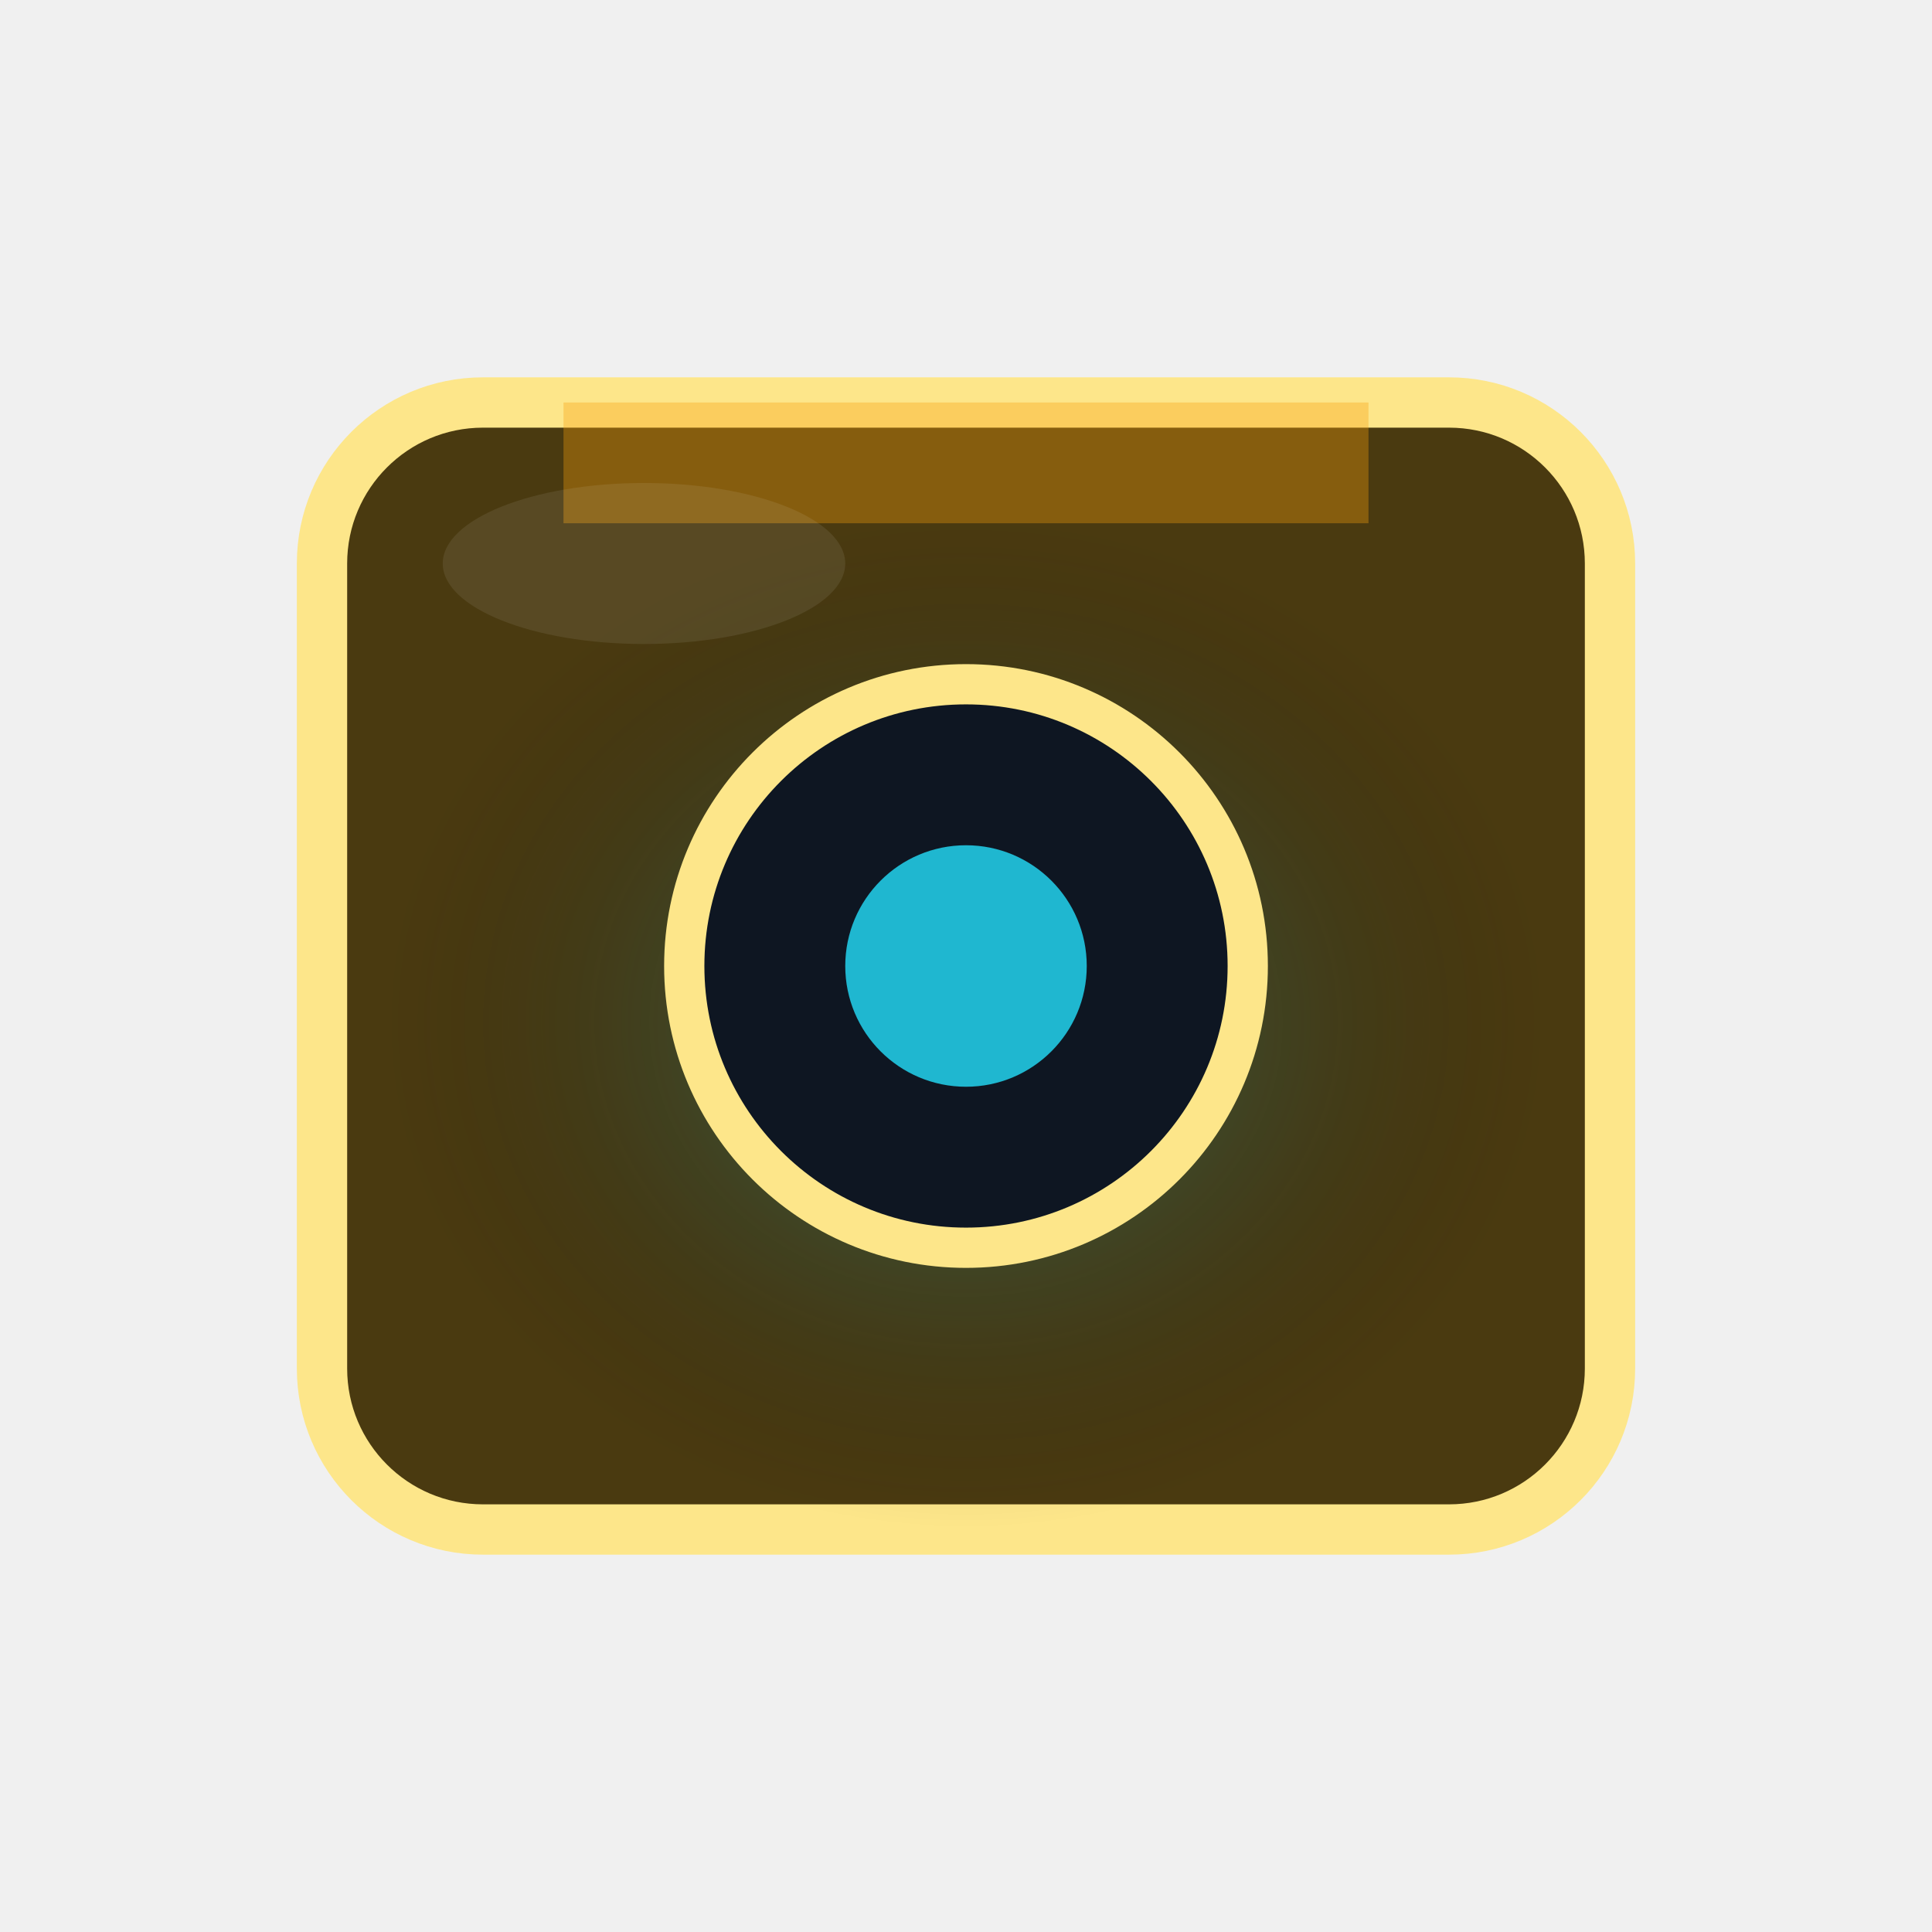
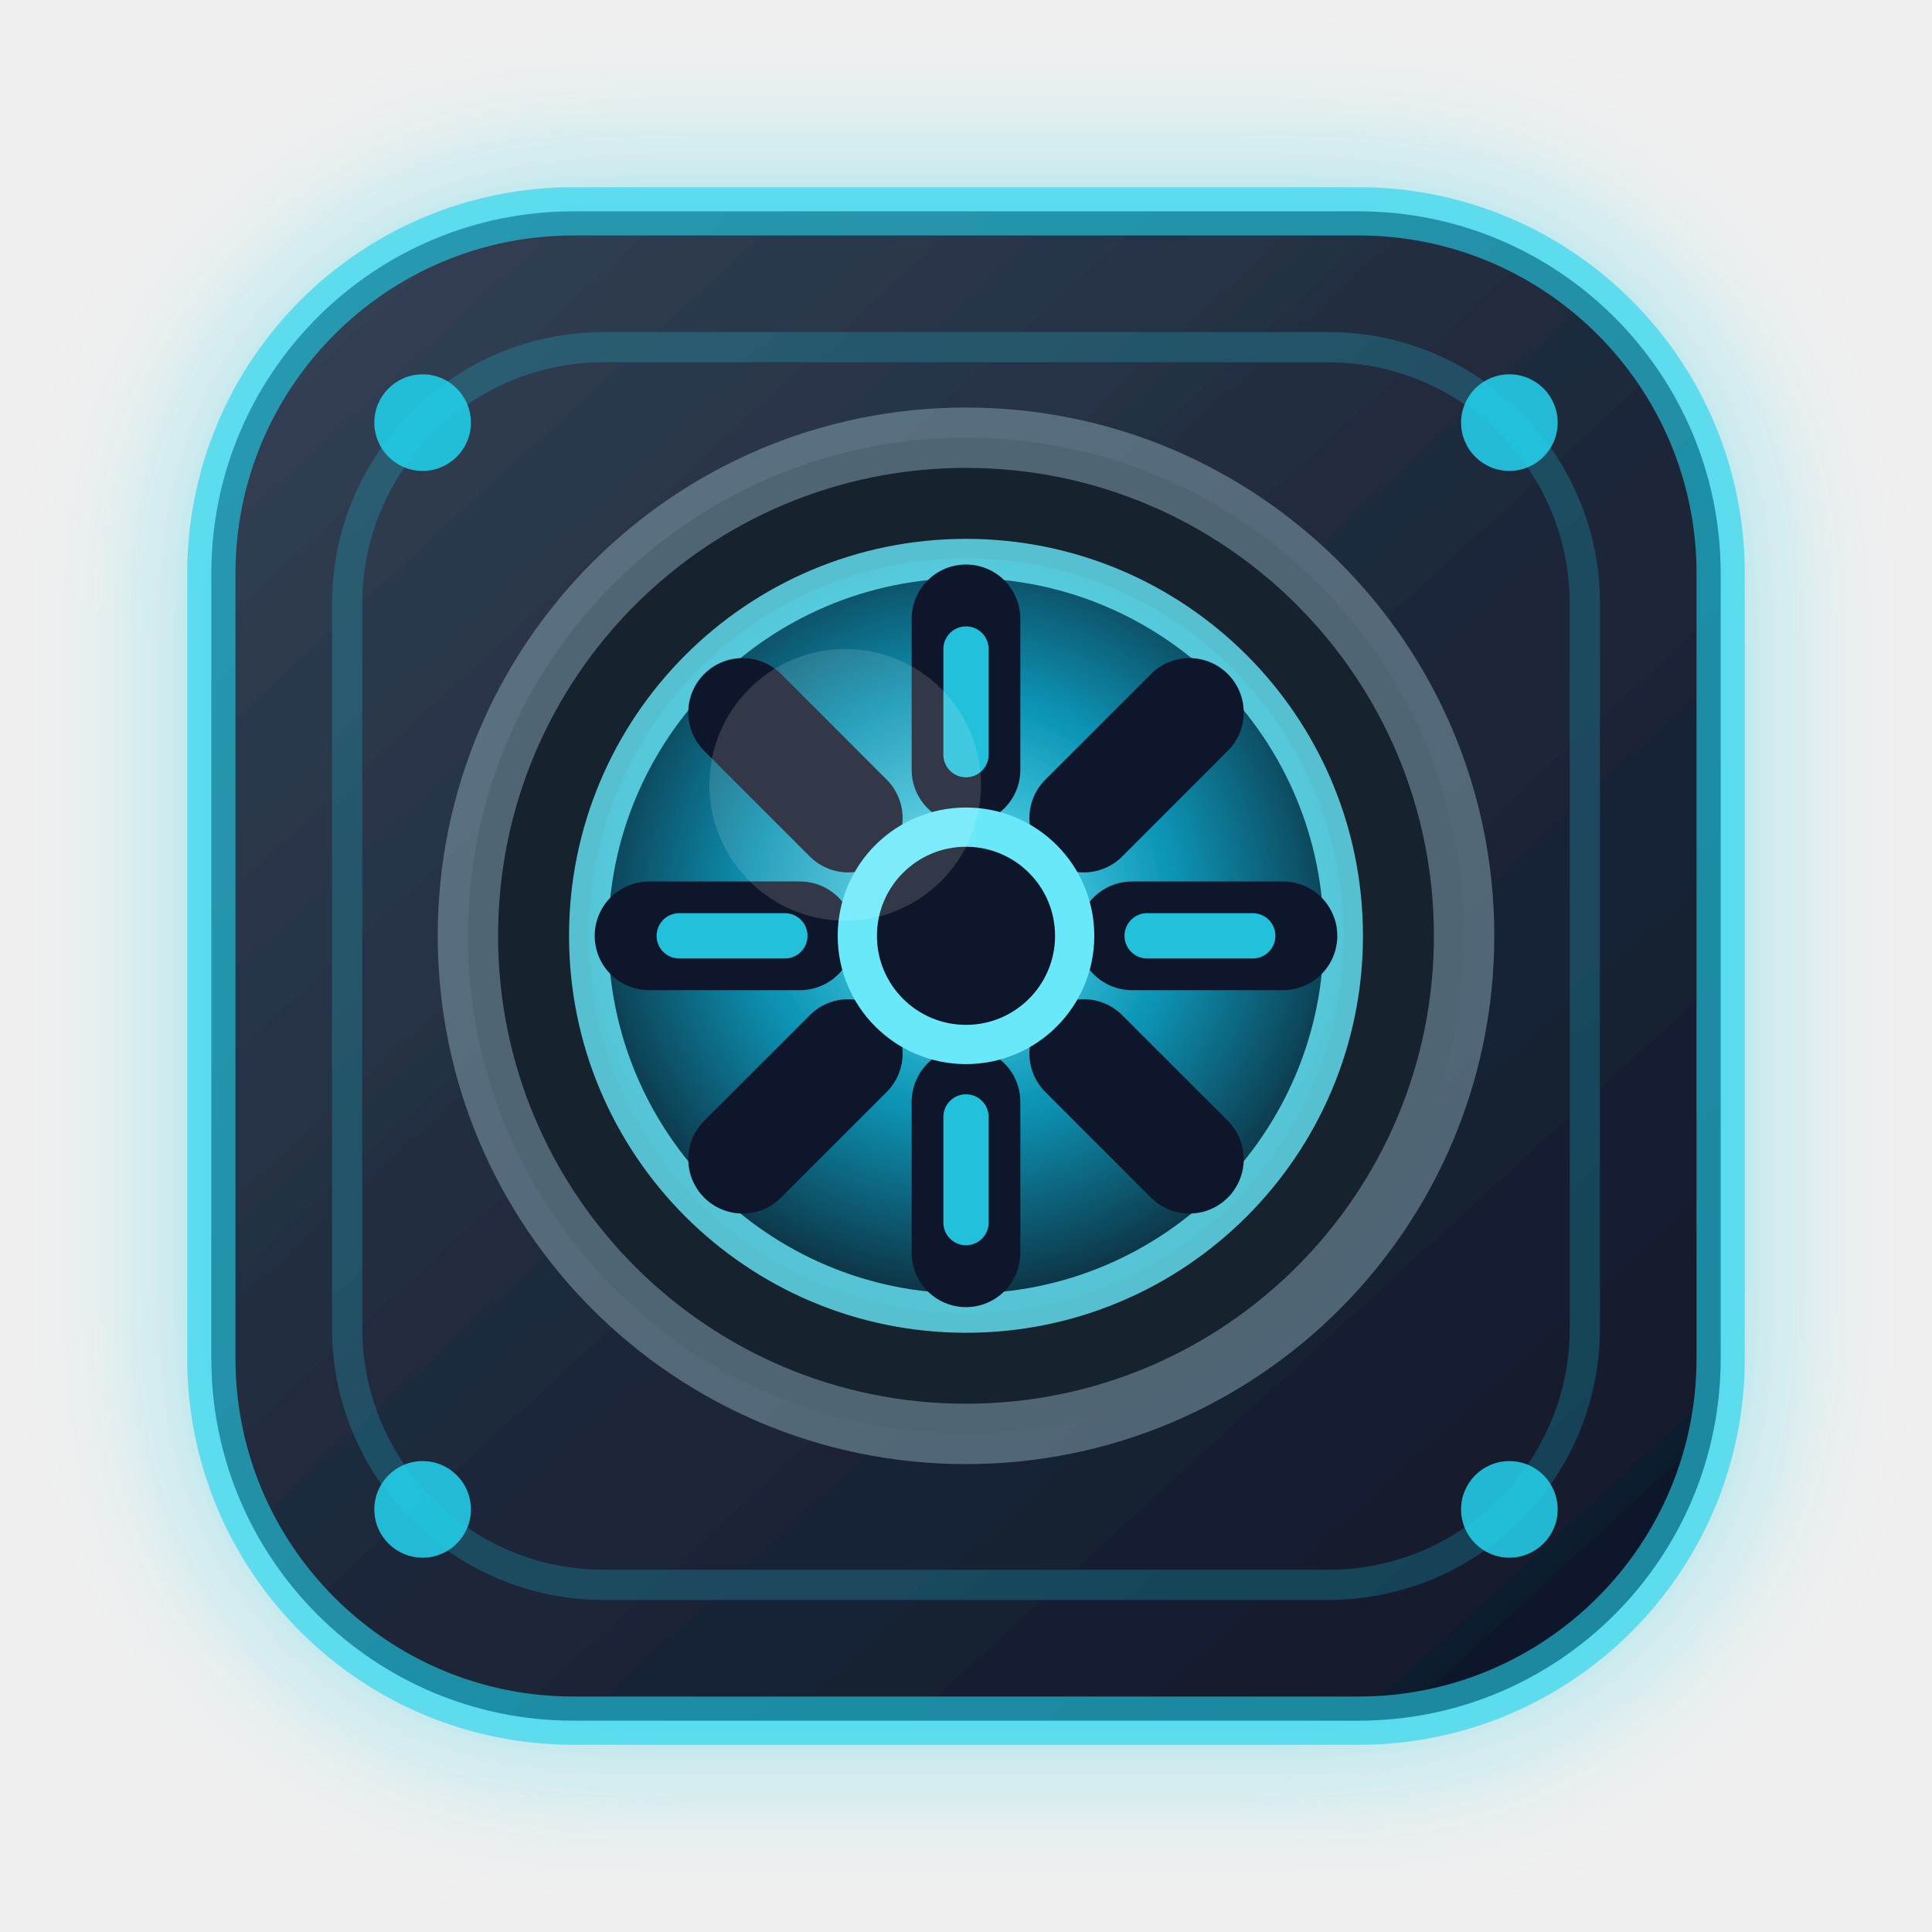
- <svg xmlns="http://www.w3.org/2000/svg" viewBox="0 0 96 96" fill="none">
+ <svg xmlns="http://www.w3.org/2000/svg" viewBox="0 0 64 64">
  <defs>
-     <linearGradient id="v-rim" x1="48" y1="12" x2="48" y2="84">
-       <stop stop-color="#FDE68A" />
-       <stop offset="1" stop-color="#D97706" />
+     <linearGradient id="vPlate" x1="10" y1="8" x2="54" y2="56" gradientUnits="userSpaceOnUse">
+       <stop offset="0" stop-color="#334155" />
+       <stop offset=".5" stop-color="#1E293B" />
+       <stop offset="1" stop-color="#0F172A" />
    </linearGradient>
-     <linearGradient id="v-door" x1="48" y1="22" x2="48" y2="74">
-       <stop stop-color="#4A3A10" />
-       <stop offset="0.5" stop-color="#121C2A" />
-       <stop offset="1" stop-color="#060910" />
-     </linearGradient>
-     <radialGradient id="v-glow" cx="0.5" cy="0.55" r="0.45">
-       <stop stop-color="#22D3EE" stop-opacity="0.35" />
-       <stop offset="1" stop-opacity="0" />
+     <radialGradient id="vCore" cx="32" cy="30" r="13" gradientUnits="userSpaceOnUse">
+       <stop offset="0" stop-color="#67E8F9" />
+       <stop offset=".55" stop-color="#0891B2" />
+       <stop offset="1" stop-color="#083344" />
    </radialGradient>
+     <filter id="vGlow" x="-30%" y="-30%" width="160%" height="160%">
+       <feDropShadow dx="0" dy="0" stdDeviation="2.4" flood-color="#22D3EE" flood-opacity=".5" />
+     </filter>
  </defs>
-   <rect x="16" y="20" width="64" height="56" rx="8" fill="url(#v-door)" stroke="url(#v-rim)" stroke-width="2.5" />
-   <rect x="16" y="20" width="64" height="56" rx="8" fill="url(#v-glow)" />
-   <circle cx="48" cy="48" r="14" fill="#0E1622" stroke="url(#v-rim)" stroke-width="2" />
-   <circle cx="48" cy="48" r="6" fill="#22D3EE" opacity="0.85" />
-   <path d="M28 20h40v6H28z" fill="#F59E0B" opacity="0.35" />
-   <ellipse cx="32" cy="28" rx="10" ry="4" fill="#fff" opacity="0.08" />
+   <g filter="url(#vGlow)">
+     <rect x="7" y="7" width="50" height="50" rx="12" fill="url(#vPlate)" stroke="#22D3EE" stroke-opacity=".6" stroke-width="1.6" />
+     <rect x="11.5" y="11.5" width="41" height="41" rx="8.5" fill="none" stroke="#22D3EE" stroke-opacity=".22" stroke-width="1" />
+     <g fill="#22D3EE" opacity=".85">
+       <circle cx="14" cy="14" r="1.6" />
+       <circle cx="50" cy="14" r="1.6" />
+       <circle cx="14" cy="50" r="1.6" />
+       <circle cx="50" cy="50" r="1.6" />
+     </g>
+     <circle cx="32" cy="31" r="16.5" fill="#16202E" stroke="#8AAAB8" stroke-opacity=".5" stroke-width="2" />
+     <circle cx="32" cy="31" r="12.5" fill="url(#vCore)" />
+     <circle cx="32" cy="31" r="12.5" fill="none" stroke="#67E8F9" stroke-width="1.3" opacity=".8" />
+     <g stroke="#0F172A" stroke-width="3.6" stroke-linecap="round">
+       <line x1="32" y1="20.5" x2="32" y2="25.5" />
+       <line x1="32" y1="36.5" x2="32" y2="41.5" />
+       <line x1="21.5" y1="31" x2="26.5" y2="31" />
+       <line x1="37.5" y1="31" x2="42.5" y2="31" />
+       <line x1="24.6" y1="23.6" x2="28.1" y2="27.1" />
+       <line x1="35.9" y1="34.9" x2="39.4" y2="38.4" />
+       <line x1="39.4" y1="23.6" x2="35.9" y2="27.1" />
+       <line x1="28.1" y1="34.9" x2="24.6" y2="38.4" />
+     </g>
+     <g stroke="#22D3EE" stroke-width="1.5" stroke-linecap="round" opacity=".9">
+       <line x1="32" y1="21.5" x2="32" y2="25" />
+       <line x1="32" y1="37" x2="32" y2="40.5" />
+       <line x1="22.5" y1="31" x2="26" y2="31" />
+       <line x1="38" y1="31" x2="41.5" y2="31" />
+     </g>
+     <circle cx="32" cy="31" r="3.6" fill="#0F172A" stroke="#67E8F9" stroke-width="1.3" />
+     <circle cx="28" cy="26" r="4.5" fill="#FFFFFF" opacity=".14" />
+   </g>
</svg>
